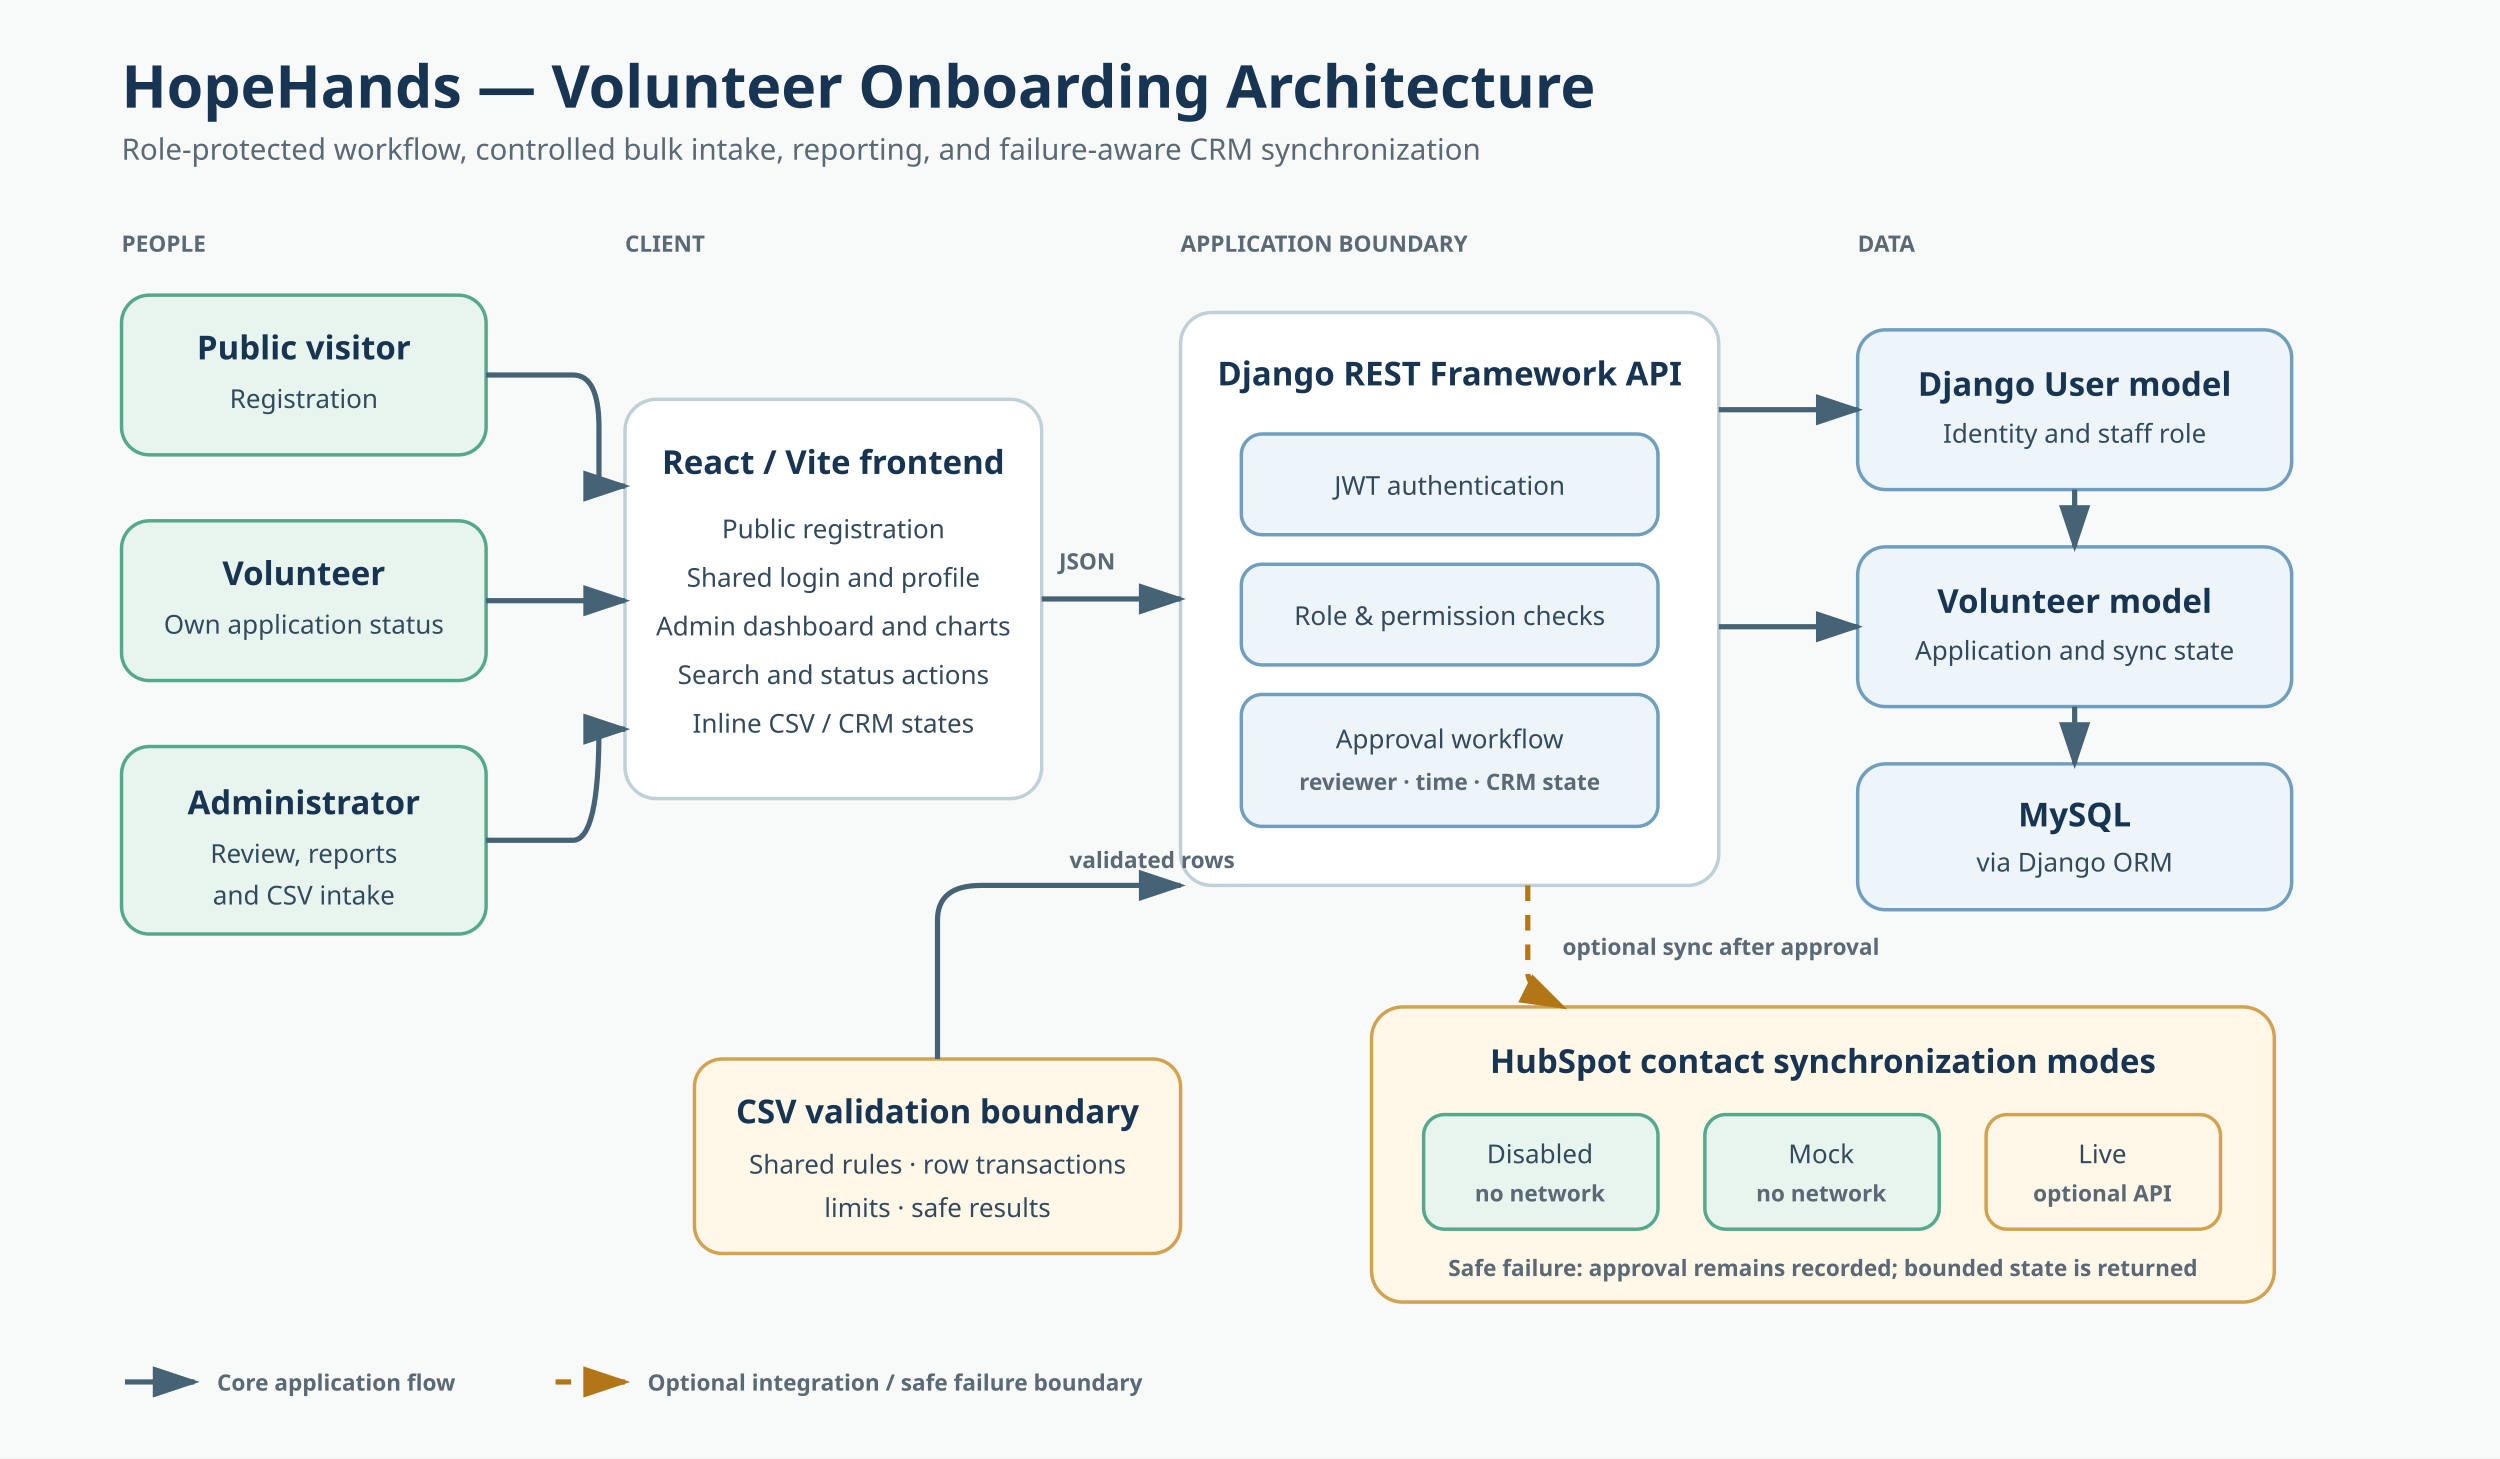
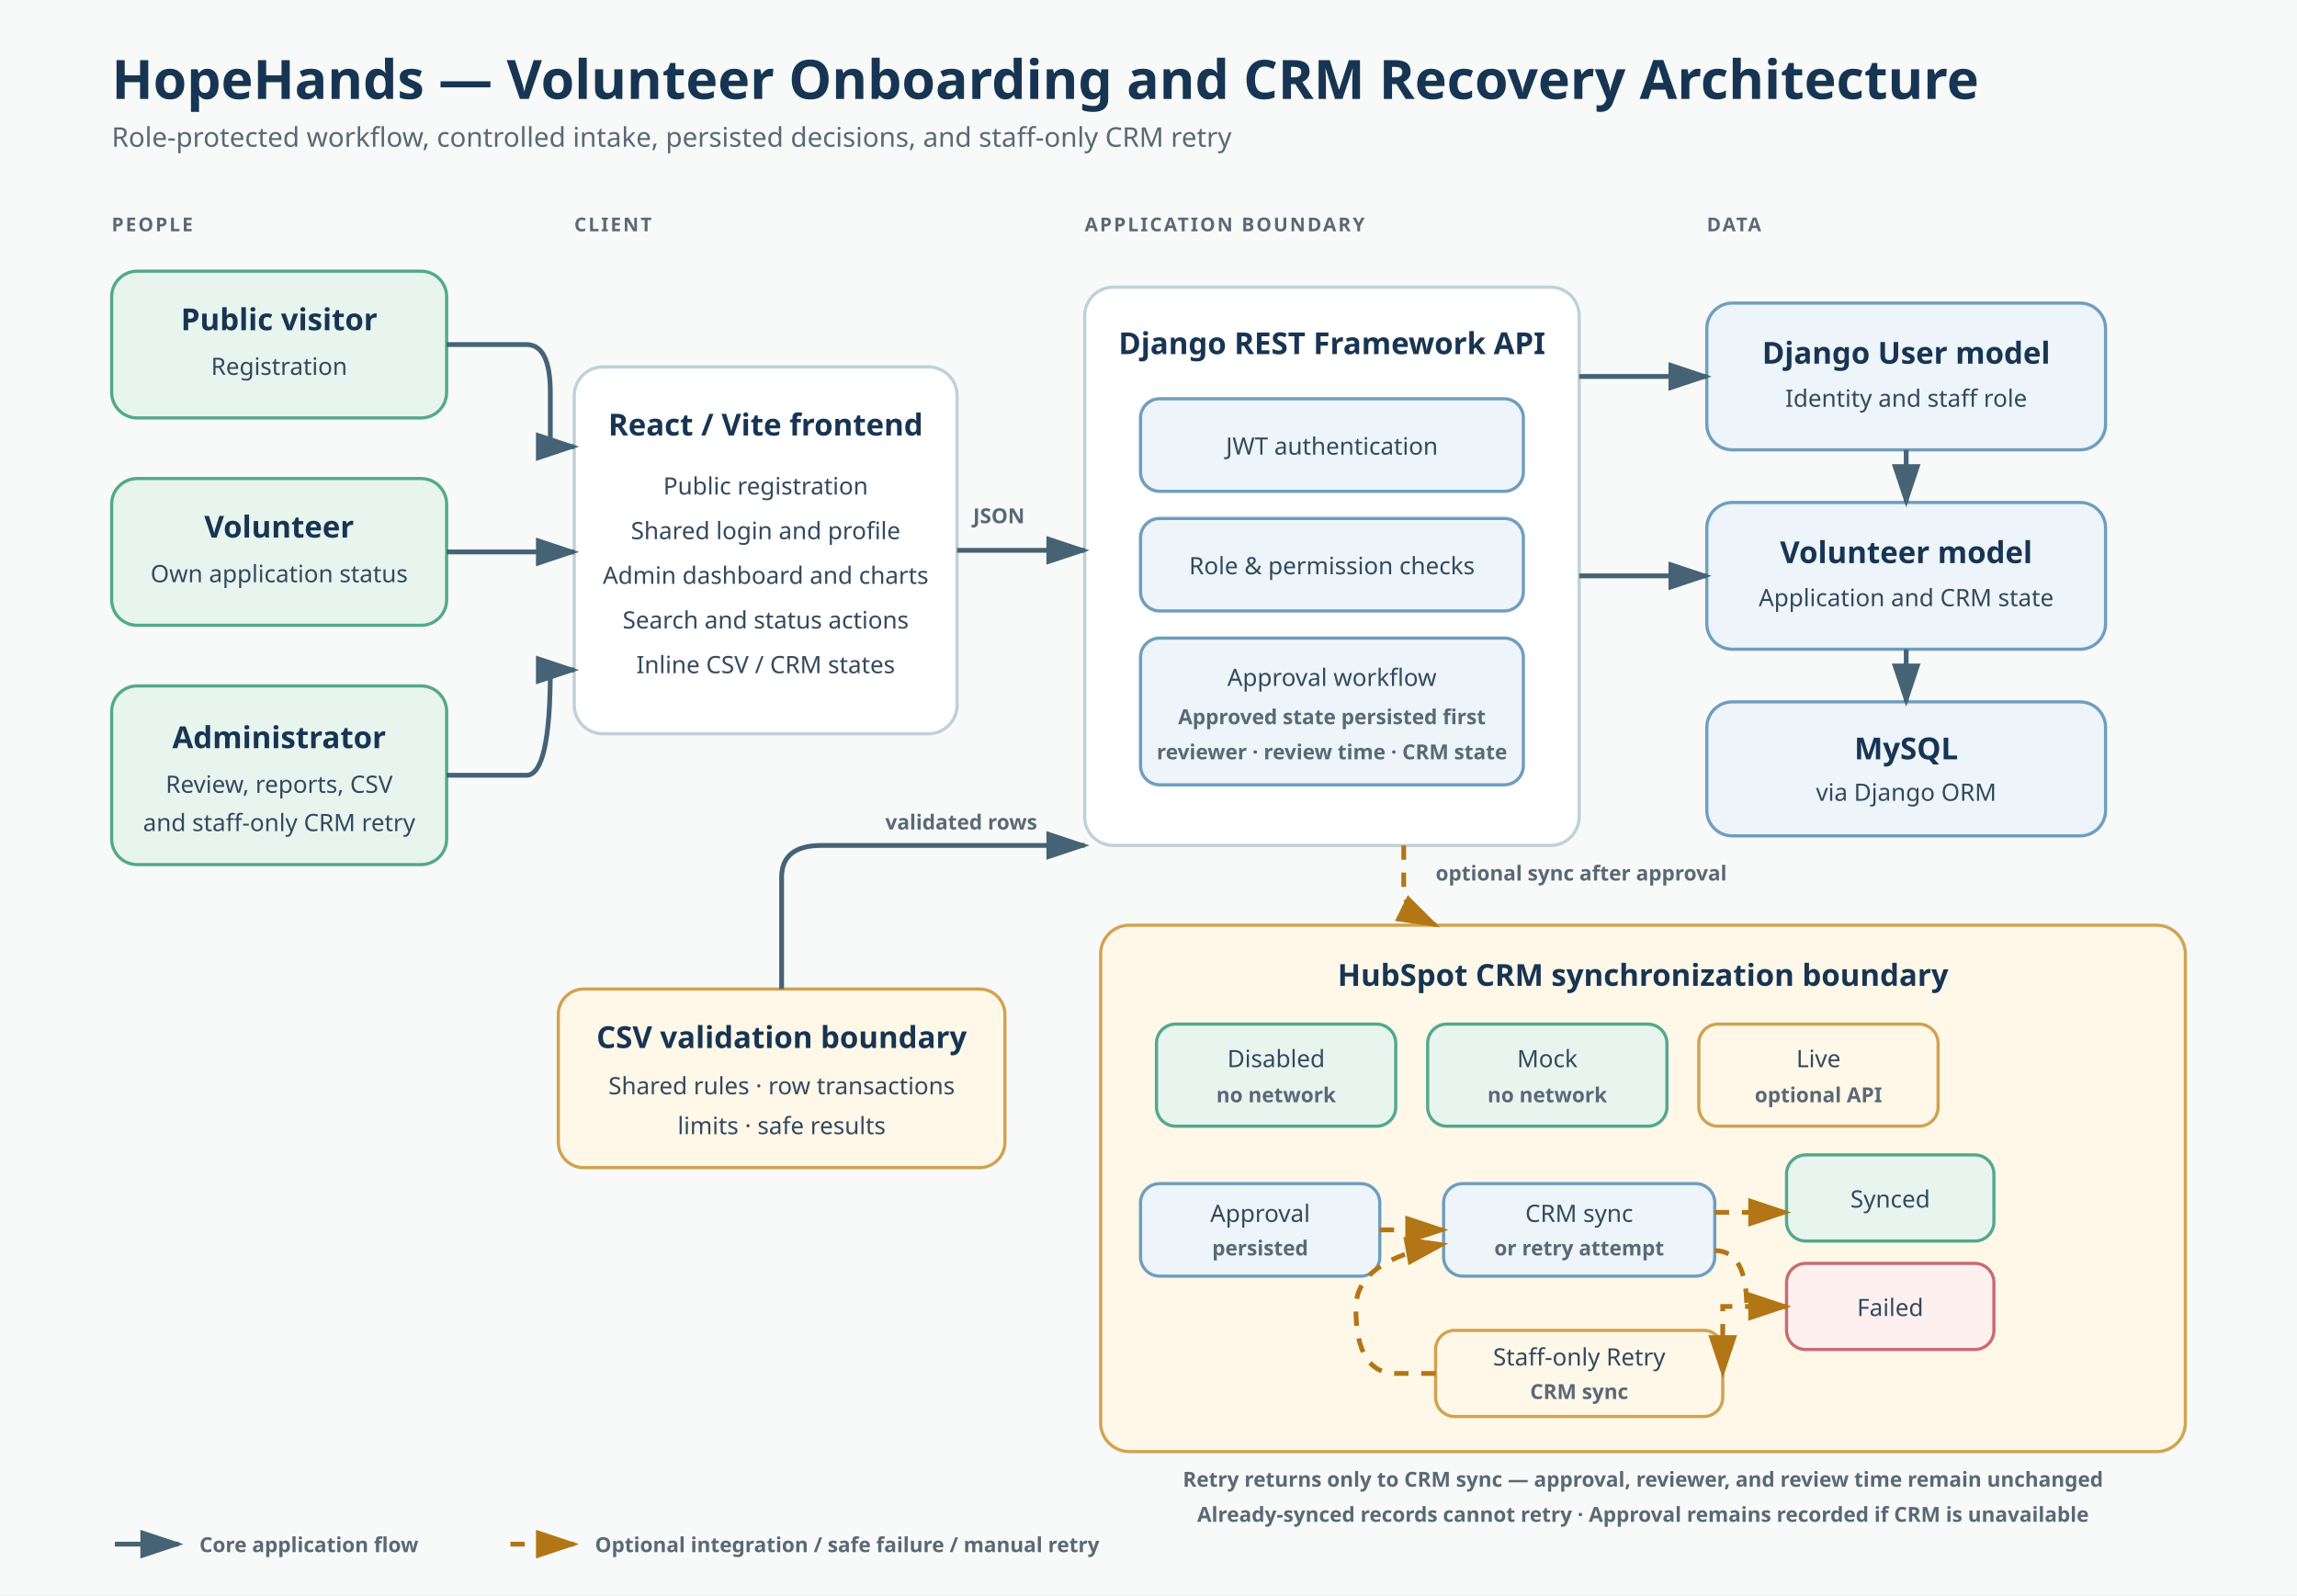
- <svg xmlns="http://www.w3.org/2000/svg" width="1440" height="840" viewBox="0 0 1440 840" role="img" aria-labelledby="title desc">
+ <svg xmlns="http://www.w3.org/2000/svg" width="1440" height="1000" viewBox="0 0 1440 1000" role="img" aria-labelledby="title desc">
  <defs>
-     <marker id="a" markerWidth="10" markerHeight="10" refX="8" refY="3" orient="auto">
+     <marker id="core-arrow" markerWidth="10" markerHeight="10" refX="8" refY="3" orient="auto">
      <path d="M0 0L0 6L9 3z" fill="#466275" />
    </marker>
-     <marker id="d" markerWidth="10" markerHeight="10" refX="8" refY="3" orient="auto">
+     <marker id="optional-arrow" markerWidth="10" markerHeight="10" refX="8" refY="3" orient="auto">
      <path d="M0 0L0 6L9 3z" fill="#b37616" />
    </marker>
-     <style>.t{font:700 34px Segoe UI,sans-serif;fill:#173553}.s{font:400 17px Segoe UI,sans-serif;fill:#5b6875}.h{font:700 19px Segoe UI,sans-serif;fill:#173553}.b{font:400 15px Segoe UI,sans-serif;fill:#33495d}.m{font:600 13px Segoe UI,sans-serif;fill:#5b6875}.x{fill:#fff;stroke:#bfd0d8;stroke-width:2}.r{fill:#e8f5ef;stroke:#54a88b;stroke-width:2}.q{fill:#fff8e9;stroke:#d2a24f;stroke-width:2}.z{fill:#edf4fa;stroke:#6f9ebe;stroke-width:2}.c{stroke:#466275;stroke-width:3;fill:none;marker-end:url(#a)}.o{stroke:#b37616;stroke-width:3;stroke-dasharray:9 8;fill:none;marker-end:url(#d)}</style>
+     <style>
+       .title{font:700 34px 'Segoe UI',sans-serif;fill:#173553}.subtitle{font:400 17px 'Segoe UI',sans-serif;fill:#5b6875}.heading{font:700 19px 'Segoe UI',sans-serif;fill:#173553}.body{font:400 15px 'Segoe UI',sans-serif;fill:#33495d}.small{font:600 13px 'Segoe UI',sans-serif;fill:#5b6875}.label{font:700 12px 'Segoe UI',sans-serif;fill:#5b6875;letter-spacing:1.2px}.card{fill:#fff;stroke:#bfd0d8;stroke-width:2}.role{fill:#e8f5ef;stroke:#54a88b;stroke-width:2}.optional{fill:#fff8e9;stroke:#d2a24f;stroke-width:2}.boundary{fill:#edf4fa;stroke:#6f9ebe;stroke-width:2}.success{fill:#e8f5ef;stroke:#54a88b;stroke-width:2}.failure{fill:#fff0f0;stroke:#c96b72;stroke-width:2}.core-line{stroke:#466275;stroke-width:3;fill:none;marker-end:url(#core-arrow)}.optional-line{stroke:#b37616;stroke-width:3;stroke-dasharray:9 8;fill:none;marker-end:url(#optional-arrow)}
+     </style>
  </defs>
-   <rect width="1440" height="840" fill="#f7faf9" />
-   <text x="70" y="62" class="t">HopeHands — Volunteer Onboarding Architecture</text>
-   <text x="70" y="92" class="s">Role-protected workflow, controlled bulk intake, reporting, and failure-aware CRM synchronization</text>
-   <text x="70" y="145" class="m">PEOPLE</text>
-   <rect x="70" y="170" width="210" height="92" rx="16" class="r" />
-   <text x="175" y="207" text-anchor="middle" class="h">Public visitor</text>
-   <text x="175" y="235" text-anchor="middle" class="b">Registration</text>
-   <rect x="70" y="300" width="210" height="92" rx="16" class="r" />
-   <text x="175" y="337" text-anchor="middle" class="h">Volunteer</text>
-   <text x="175" y="365" text-anchor="middle" class="b">Own application status</text>
-   <rect x="70" y="430" width="210" height="108" rx="16" class="r" />
-   <text x="175" y="469" text-anchor="middle" class="h">Administrator</text>
-   <text x="175" y="497" text-anchor="middle" class="b">Review, reports</text>
-   <text x="175" y="521" text-anchor="middle" class="b">and CSV intake</text>
-   <text x="360" y="145" class="m">CLIENT</text>
-   <rect x="360" y="230" width="240" height="230" rx="18" class="x" />
-   <text x="480" y="273" text-anchor="middle" class="h">React / Vite frontend</text>
-   <text x="480" y="310" text-anchor="middle" class="b">Public registration</text>
-   <text x="480" y="338" text-anchor="middle" class="b">Shared login and profile</text>
-   <text x="480" y="366" text-anchor="middle" class="b">Admin dashboard and charts</text>
-   <text x="480" y="394" text-anchor="middle" class="b">Search and status actions</text>
-   <text x="480" y="422" text-anchor="middle" class="b">Inline CSV / CRM states</text>
-   <text x="680" y="145" class="m">APPLICATION BOUNDARY</text>
-   <rect x="680" y="180" width="310" height="330" rx="18" class="x" />
-   <text x="835" y="222" text-anchor="middle" class="h">Django REST Framework API</text>
-   <rect x="715" y="250" width="240" height="58" rx="12" class="z" />
-   <text x="835" y="285" text-anchor="middle" class="b">JWT authentication</text>
-   <rect x="715" y="325" width="240" height="58" rx="12" class="z" />
-   <text x="835" y="360" text-anchor="middle" class="b">Role &amp; permission checks</text>
-   <rect x="715" y="400" width="240" height="76" rx="12" class="z" />
-   <text x="835" y="431" text-anchor="middle" class="b">Approval workflow</text>
-   <text x="835" y="455" text-anchor="middle" class="m">reviewer · time · CRM state</text>
-   <text x="1070" y="145" class="m">DATA</text>
-   <rect x="1070" y="190" width="250" height="92" rx="16" class="z" />
-   <text x="1195" y="228" text-anchor="middle" class="h">Django User model</text>
-   <text x="1195" y="255" text-anchor="middle" class="b">Identity and staff role</text>
-   <rect x="1070" y="315" width="250" height="92" rx="16" class="z" />
-   <text x="1195" y="353" text-anchor="middle" class="h">Volunteer model</text>
-   <text x="1195" y="380" text-anchor="middle" class="b">Application and sync state</text>
-   <rect x="1070" y="440" width="250" height="84" rx="16" class="z" />
-   <text x="1195" y="476" text-anchor="middle" class="h">MySQL</text>
-   <text x="1195" y="502" text-anchor="middle" class="b">via Django ORM</text>
-   <rect x="400" y="610" width="280" height="112" rx="16" class="q" />
-   <text x="540" y="647" text-anchor="middle" class="h">CSV validation boundary</text>
-   <text x="540" y="676" text-anchor="middle" class="b">Shared rules · row transactions</text>
-   <text x="540" y="701" text-anchor="middle" class="b">limits · safe results</text>
-   <rect x="790" y="580" width="520" height="170" rx="18" class="q" />
-   <text x="1050" y="618" text-anchor="middle" class="h">HubSpot contact synchronization modes</text>
-   <rect x="820" y="642" width="135" height="66" rx="12" class="r" />
-   <text x="887" y="670" text-anchor="middle" class="b">Disabled</text>
-   <text x="887" y="692" text-anchor="middle" class="m">no network</text>
-   <rect x="982" y="642" width="135" height="66" rx="12" class="r" />
-   <text x="1049" y="670" text-anchor="middle" class="b">Mock</text>
-   <text x="1049" y="692" text-anchor="middle" class="m">no network</text>
-   <rect x="1144" y="642" width="135" height="66" rx="12" class="q" />
-   <text x="1211" y="670" text-anchor="middle" class="b">Live</text>
-   <text x="1211" y="692" text-anchor="middle" class="m">optional API</text>
-   <text x="1050" y="735" text-anchor="middle" class="m">Safe failure: approval remains recorded; bounded state is returned</text>
-   <path d="M280 216H330Q345 216 345 246V280H360" class="c" />
-   <path d="M280 346H360" class="c" />
-   <path d="M280 484H330Q345 484 345 420H360" class="c" />
-   <path d="M600 345H680" class="c" />
-   <path d="M990 236H1070" class="c" />
-   <path d="M990 361H1070" class="c" />
-   <path d="M1195 282V315" class="c" />
-   <path d="M1195 407V440" class="c" />
-   <path d="M540 610V530Q540 510 565 510H680" class="c" />
-   <path d="M880 510V560Q880 570 900 580" class="o" />
-   <text x="610" y="328" class="m">JSON</text>
-   <text x="616" y="500" class="m">validated rows</text>
-   <text x="900" y="550" class="m">optional sync after approval</text>
-   <line x1="72" y1="796" x2="112" y2="796" class="c" />
-   <text x="125" y="801" class="m">Core application flow</text>
-   <line x1="320" y1="796" x2="360" y2="796" class="o" />
-   <text x="373" y="801" class="m">Optional integration / safe failure boundary</text>
+   <rect width="1440" height="1000" fill="#f7faf9" />
+   <text x="70" y="62" class="title">HopeHands — Volunteer Onboarding and CRM Recovery Architecture</text>
+   <text x="70" y="92" class="subtitle">Role-protected workflow, controlled intake, persisted decisions, and staff-only CRM retry</text>
+   <text x="70" y="145" class="label">PEOPLE</text>
+   <rect x="70" y="170" width="210" height="92" rx="16" class="role" />
+   <text x="175" y="207" text-anchor="middle" class="heading">Public visitor</text>
+   <text x="175" y="235" text-anchor="middle" class="body">Registration</text>
+   <rect x="70" y="300" width="210" height="92" rx="16" class="role" />
+   <text x="175" y="337" text-anchor="middle" class="heading">Volunteer</text>
+   <text x="175" y="365" text-anchor="middle" class="body">Own application status</text>
+   <rect x="70" y="430" width="210" height="112" rx="16" class="role" />
+   <text x="175" y="469" text-anchor="middle" class="heading">Administrator</text>
+   <text x="175" y="497" text-anchor="middle" class="body">Review, reports, CSV</text>
+   <text x="175" y="521" text-anchor="middle" class="body">and staff-only CRM retry</text>
+   <text x="360" y="145" class="label">CLIENT</text>
+   <rect x="360" y="230" width="240" height="230" rx="18" class="card" />
+   <text x="480" y="273" text-anchor="middle" class="heading">React / Vite frontend</text>
+   <text x="480" y="310" text-anchor="middle" class="body">Public registration</text>
+   <text x="480" y="338" text-anchor="middle" class="body">Shared login and profile</text>
+   <text x="480" y="366" text-anchor="middle" class="body">Admin dashboard and charts</text>
+   <text x="480" y="394" text-anchor="middle" class="body">Search and status actions</text>
+   <text x="480" y="422" text-anchor="middle" class="body">Inline CSV / CRM states</text>
+   <text x="680" y="145" class="label">APPLICATION BOUNDARY</text>
+   <rect x="680" y="180" width="310" height="350" rx="18" class="card" />
+   <text x="835" y="222" text-anchor="middle" class="heading">Django REST Framework API</text>
+   <rect x="715" y="250" width="240" height="58" rx="12" class="boundary" />
+   <text x="835" y="285" text-anchor="middle" class="body">JWT authentication</text>
+   <rect x="715" y="325" width="240" height="58" rx="12" class="boundary" />
+   <text x="835" y="360" text-anchor="middle" class="body">Role &amp; permission checks</text>
+   <rect x="715" y="400" width="240" height="92" rx="12" class="boundary" />
+   <text x="835" y="430" text-anchor="middle" class="body">Approval workflow</text>
+   <text x="835" y="454" text-anchor="middle" class="small">Approved state persisted first</text>
+   <text x="835" y="476" text-anchor="middle" class="small">reviewer · review time · CRM state</text>
+   <text x="1070" y="145" class="label">DATA</text>
+   <rect x="1070" y="190" width="250" height="92" rx="16" class="boundary" />
+   <text x="1195" y="228" text-anchor="middle" class="heading">Django User model</text>
+   <text x="1195" y="255" text-anchor="middle" class="body">Identity and staff role</text>
+   <rect x="1070" y="315" width="250" height="92" rx="16" class="boundary" />
+   <text x="1195" y="353" text-anchor="middle" class="heading">Volunteer model</text>
+   <text x="1195" y="380" text-anchor="middle" class="body">Application and CRM state</text>
+   <rect x="1070" y="440" width="250" height="84" rx="16" class="boundary" />
+   <text x="1195" y="476" text-anchor="middle" class="heading">MySQL</text>
+   <text x="1195" y="502" text-anchor="middle" class="body">via Django ORM</text>
+   <rect x="350" y="620" width="280" height="112" rx="16" class="optional" />
+   <text x="490" y="657" text-anchor="middle" class="heading">CSV validation boundary</text>
+   <text x="490" y="686" text-anchor="middle" class="body">Shared rules · row transactions</text>
+   <text x="490" y="711" text-anchor="middle" class="body">limits · safe results</text>
+   <rect x="690" y="580" width="680" height="330" rx="18" class="optional" />
+   <text x="1030" y="618" text-anchor="middle" class="heading">HubSpot CRM synchronization boundary</text>
+   <rect x="725" y="642" width="150" height="64" rx="12" class="role" />
+   <text x="800" y="669" text-anchor="middle" class="body">Disabled</text>
+   <text x="800" y="691" text-anchor="middle" class="small">no network</text>
+   <rect x="895" y="642" width="150" height="64" rx="12" class="role" />
+   <text x="970" y="669" text-anchor="middle" class="body">Mock</text>
+   <text x="970" y="691" text-anchor="middle" class="small">no network</text>
+   <rect x="1065" y="642" width="150" height="64" rx="12" class="optional" />
+   <text x="1140" y="669" text-anchor="middle" class="body">Live</text>
+   <text x="1140" y="691" text-anchor="middle" class="small">optional API</text>
+   <rect x="715" y="742" width="150" height="58" rx="12" class="boundary" />
+   <text x="790" y="766" text-anchor="middle" class="body">Approval</text>
+   <text x="790" y="787" text-anchor="middle" class="small">persisted</text>
+   <rect x="905" y="742" width="170" height="58" rx="12" class="boundary" />
+   <text x="990" y="766" text-anchor="middle" class="body">CRM sync</text>
+   <text x="990" y="787" text-anchor="middle" class="small">or retry attempt</text>
+   <rect x="1120" y="724" width="130" height="54" rx="12" class="success" />
+   <text x="1185" y="757" text-anchor="middle" class="body">Synced</text>
+   <rect x="1120" y="792" width="130" height="54" rx="12" class="failure" />
+   <text x="1185" y="825" text-anchor="middle" class="body">Failed</text>
+   <rect x="900" y="834" width="180" height="54" rx="12" class="optional" />
+   <text x="990" y="856" text-anchor="middle" class="body">Staff-only Retry</text>
+   <text x="990" y="877" text-anchor="middle" class="small">CRM sync</text>
+   <path d="M280 216H330Q345 216 345 246V280H360" class="core-line" />
+   <path d="M280 346H360" class="core-line" />
+   <path d="M280 486H330Q345 486 345 420H360" class="core-line" />
+   <path d="M600 345H680" class="core-line" />
+   <text x="610" y="328" class="small">JSON</text>
+   <path d="M990 236H1070" class="core-line" />
+   <path d="M990 361H1070" class="core-line" />
+   <path d="M1195 282V315" class="core-line" />
+   <path d="M1195 407V440" class="core-line" />
+   <path d="M490 620V550Q490 530 515 530H680" class="core-line" />
+   <text x="555" y="520" class="small">validated rows</text>
+   <path d="M880 530V558Q880 570 900 580" class="optional-line" />
+   <text x="900" y="552" class="small">optional sync after approval</text>
+   <path d="M865 771H905" class="optional-line" />
+   <path d="M1075 760H1120" class="optional-line" />
+   <path d="M1075 784Q1095 784 1095 819H1120" class="optional-line" />
+   <path d="M1120 819H1080V861" class="optional-line" />
+   <path d="M900 861H875Q850 861 850 820V820Q850 790 905 780" class="optional-line" />
+   <text x="1030" y="932" text-anchor="middle" class="small">Retry returns only to CRM sync — approval, reviewer, and review time remain unchanged</text>
+   <text x="1030" y="954" text-anchor="middle" class="small">Already-synced records cannot retry · Approval remains recorded if CRM is unavailable</text>
+   <line x1="72" y1="968" x2="112" y2="968" class="core-line" />
+   <text x="125" y="973" class="small">Core application flow</text>
+   <line x1="320" y1="968" x2="360" y2="968" class="optional-line" />
+   <text x="373" y="973" class="small">Optional integration / safe failure / manual retry</text>
</svg>
